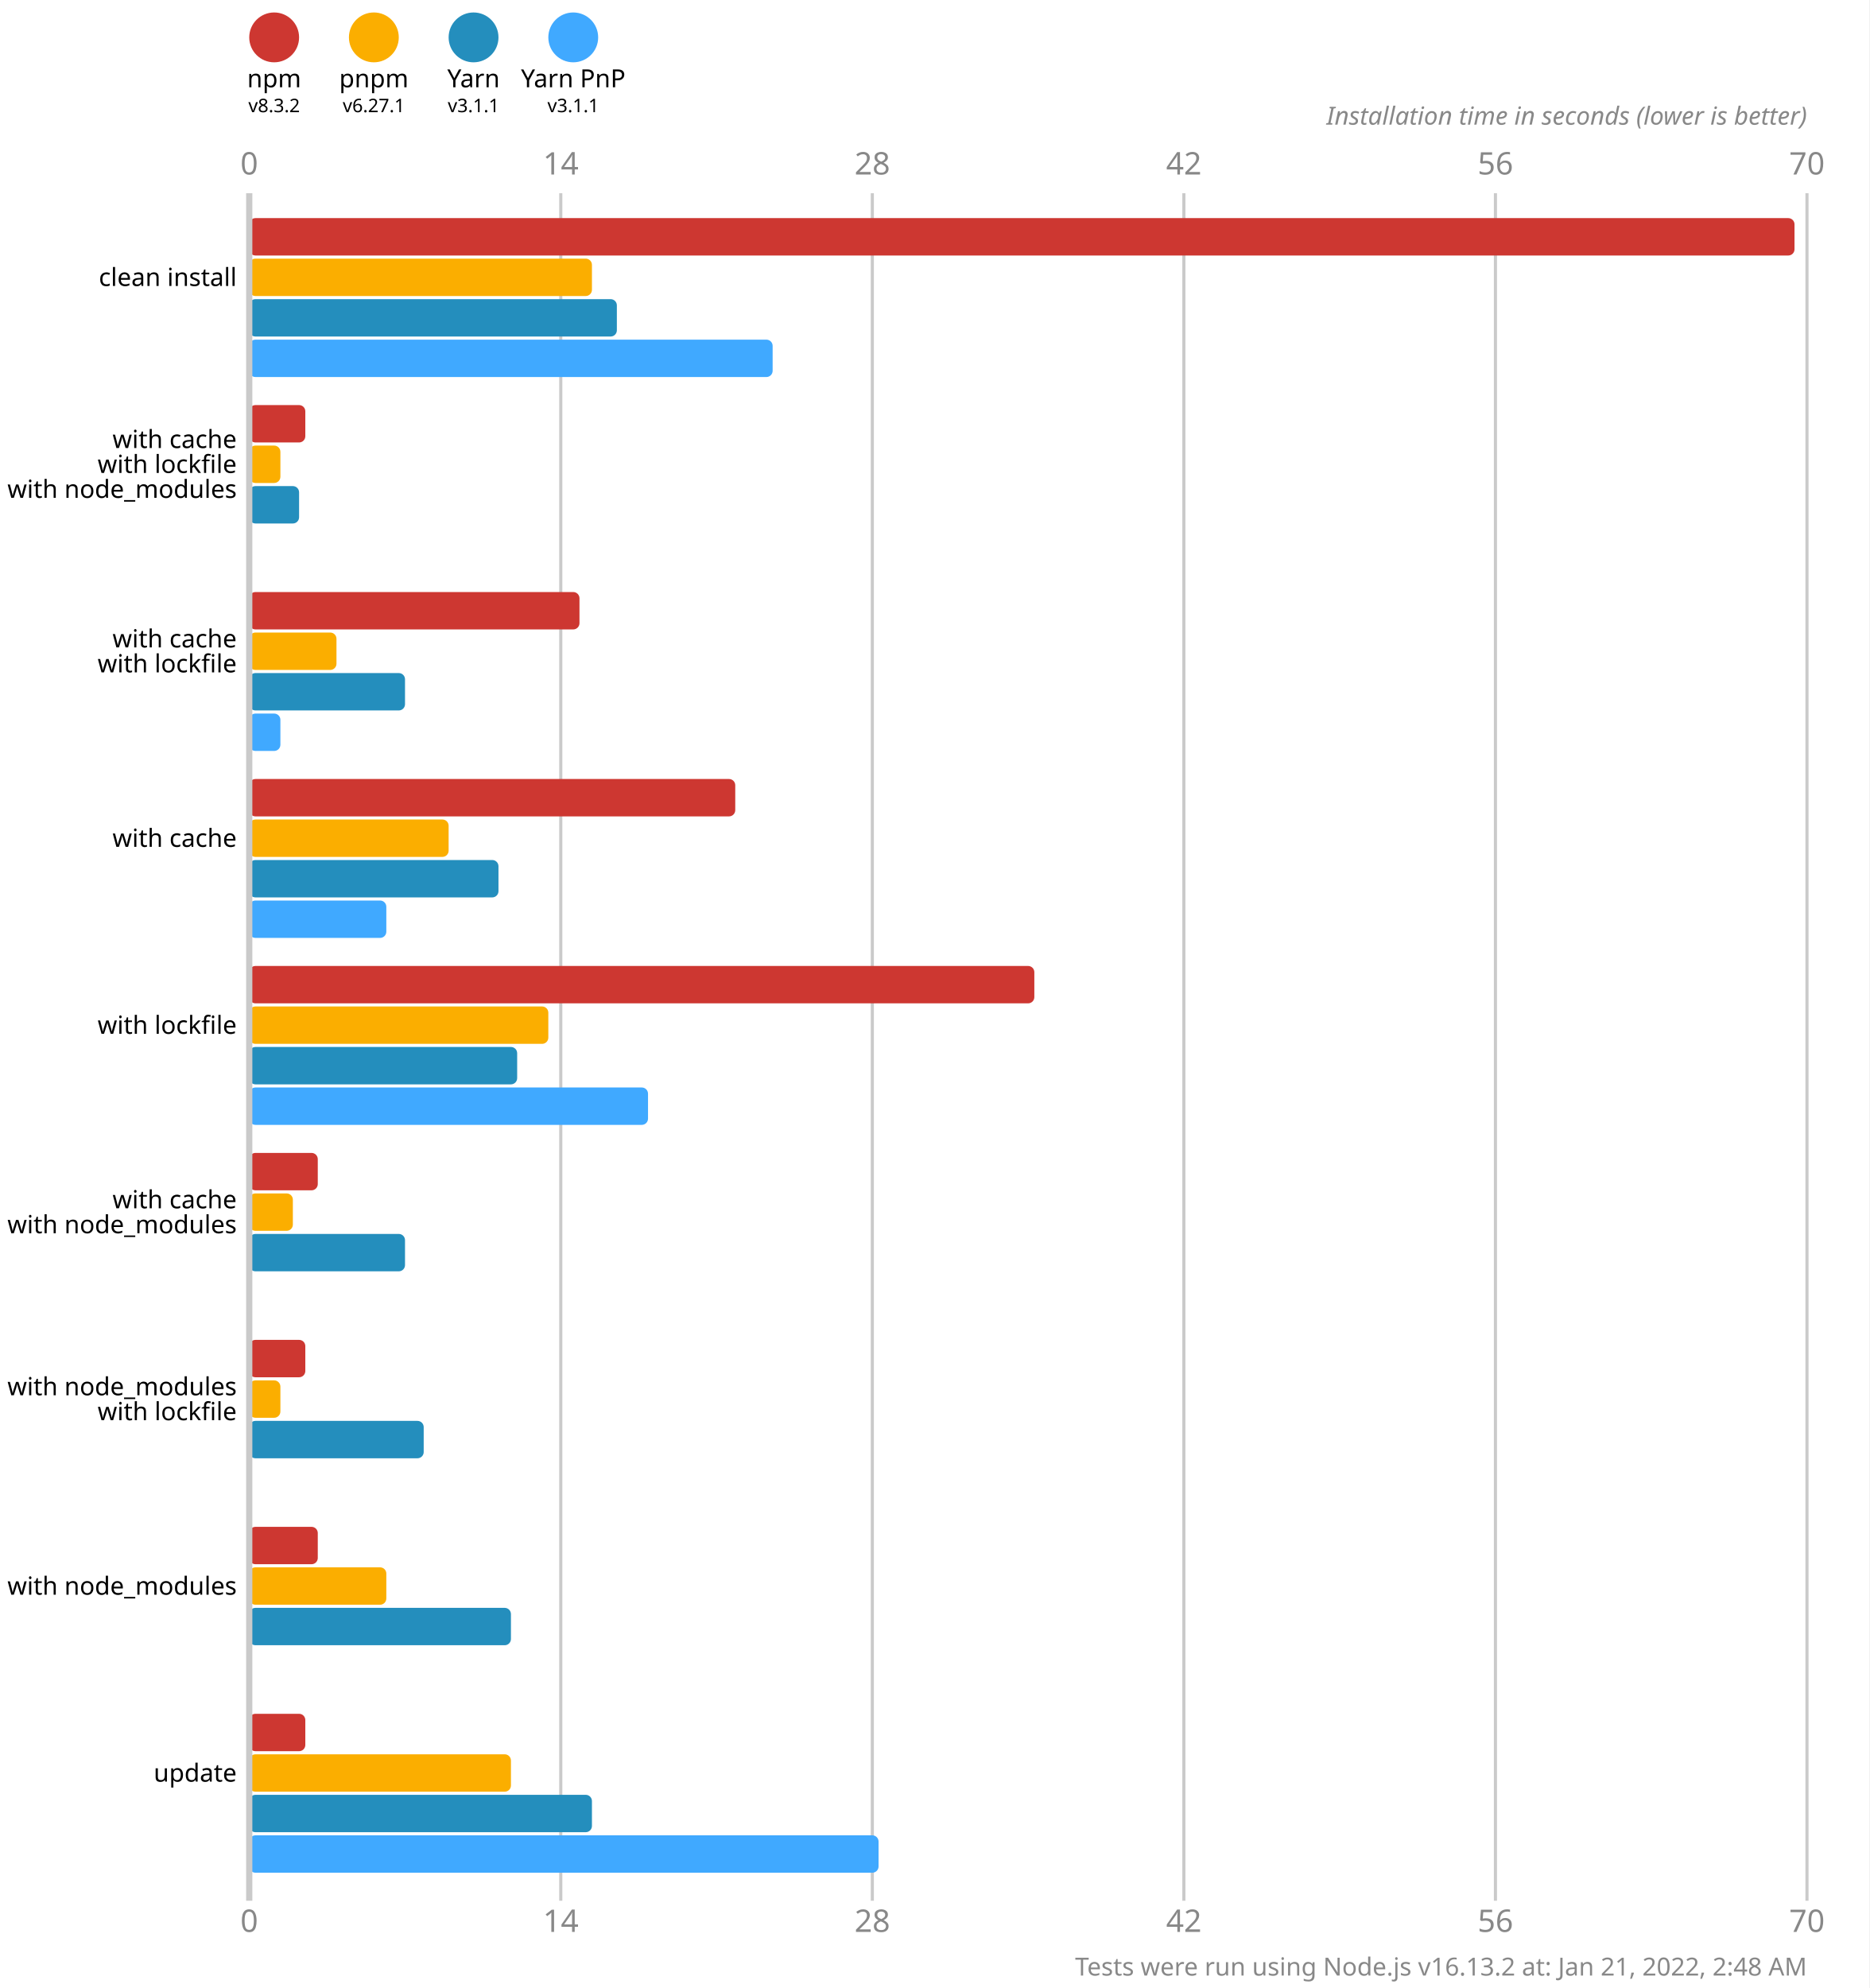
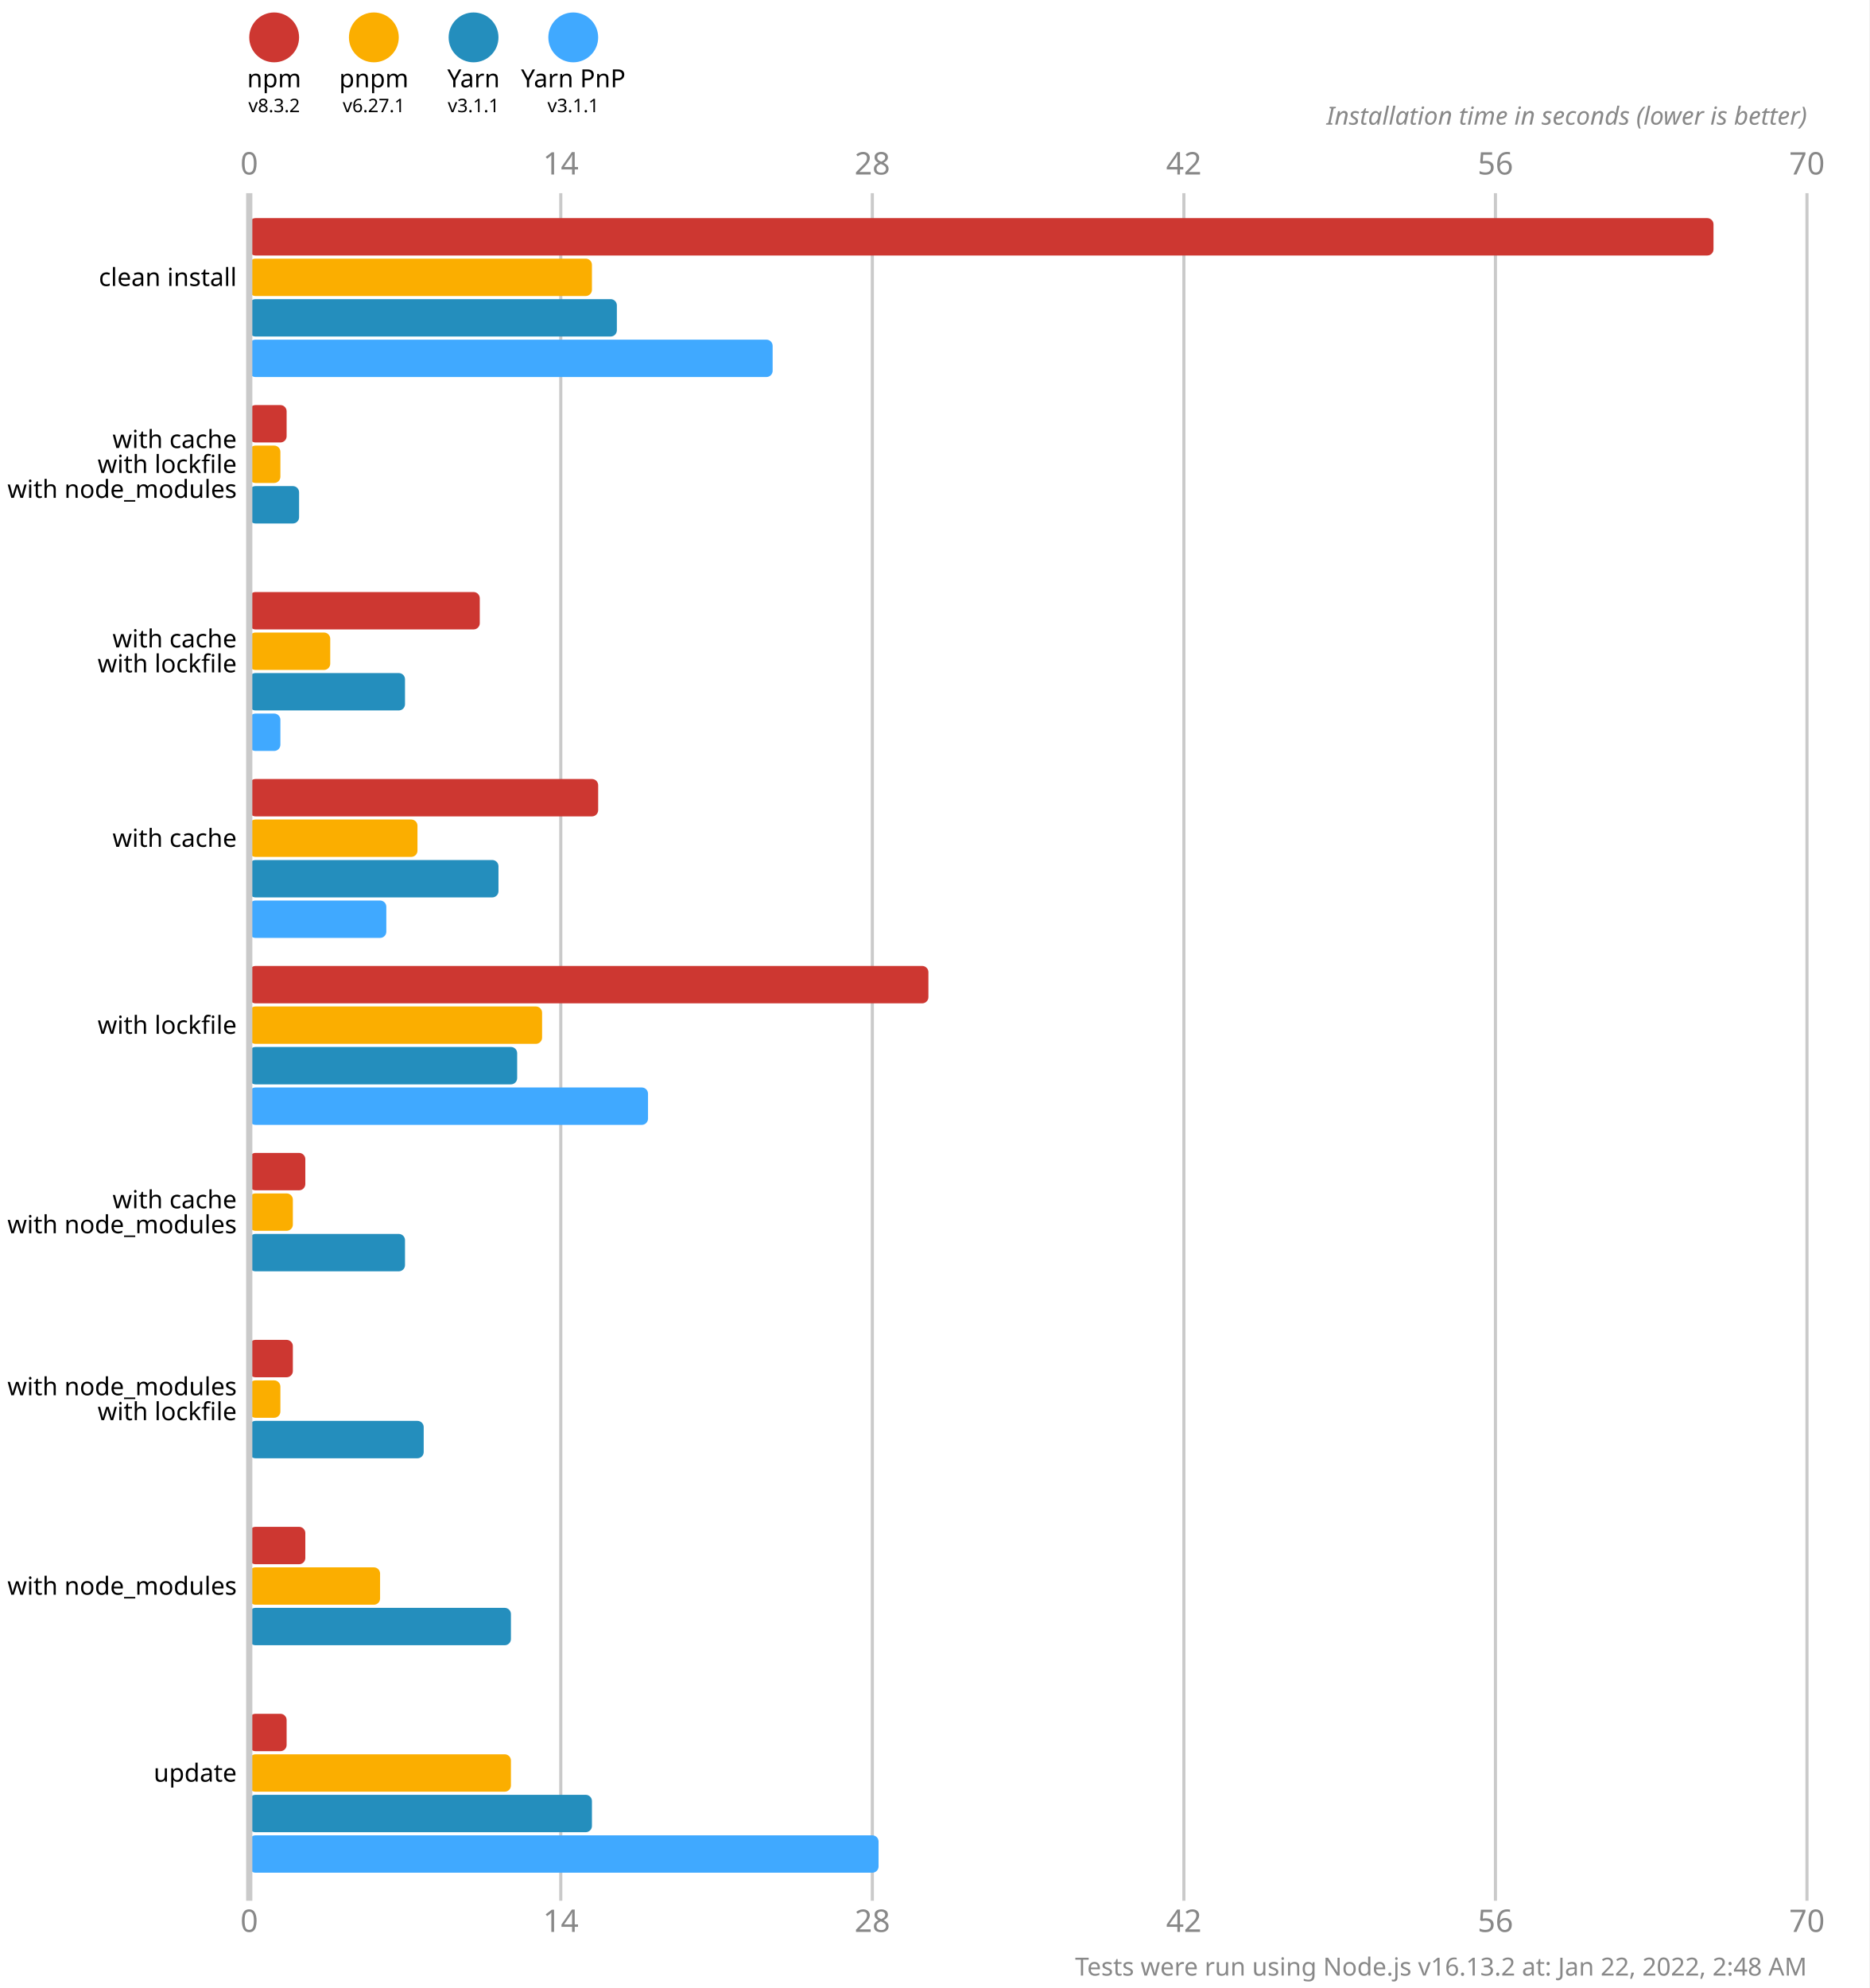
<svg xmlns="http://www.w3.org/2000/svg" version="1.1" viewBox="0 0 300 319">
  <style>
    .font { font-family: sans-serif; }
    .s3 { font-size: 3px; }
    .s4 { font-size: 4px; }
    .s5 { font-size: 5px; }
    .line { stroke: #cacaca; }
    .width { stroke-width: 0.5; }
    .text { fill: #888; }
  </style>
  <rect x="0" y="0" width="300" height="319" fill="#fff" />
  <circle cx="44" cy="6" r="4" fill="#cd3731" />
  <text x="44" y="14" class="font s4" text-anchor="middle">npm</text>
  <text x="44" y="18" class="font s3" text-anchor="middle">v8.3.2</text>
  <circle cx="60" cy="6" r="4" fill="#fbae00" />
  <text x="60" y="14" class="font s4" text-anchor="middle">pnpm</text>
  <text x="60" y="18" class="font s3" text-anchor="middle">v6.27.1</text>
  <circle cx="76" cy="6" r="4" fill="#248ebd" />
  <text x="76" y="14" class="font s4" text-anchor="middle">Yarn</text>
  <text x="76" y="18" class="font s3" text-anchor="middle">v3.1.1</text>
  <circle cx="92" cy="6" r="4" fill="#40a9ff" />
  <text x="92" y="14" class="font s4" text-anchor="middle">Yarn PnP</text>
  <text x="92" y="18" class="font s3" text-anchor="middle">v3.1.1</text>
  <text x="40" y="28" class="font s5 text" text-anchor="middle">0</text>
  <text x="40" y="310" class="font s5 text" text-anchor="middle">0</text>
  <line x1="90" y1="31" x2="90" y2="305" class="line width" />
  <text x="90" y="28" class="font s5 text" text-anchor="middle">14</text>
  <text x="90" y="310" class="font s5 text" text-anchor="middle">14</text>
  <line x1="140" y1="31" x2="140" y2="305" class="line width" />
  <text x="140" y="28" class="font s5 text" text-anchor="middle">28</text>
  <text x="140" y="310" class="font s5 text" text-anchor="middle">28</text>
  <line x1="190" y1="31" x2="190" y2="305" class="line width" />
  <text x="190" y="28" class="font s5 text" text-anchor="middle">42</text>
  <text x="190" y="310" class="font s5 text" text-anchor="middle">42</text>
  <line x1="240" y1="31" x2="240" y2="305" class="line width" />
  <text x="240" y="28" class="font s5 text" text-anchor="middle">56</text>
  <text x="240" y="310" class="font s5 text" text-anchor="middle">56</text>
  <line x1="290" y1="31" x2="290" y2="305" class="line width" />
  <text x="290" y="28" class="font s5 text" text-anchor="middle">70</text>
  <text x="290" y="310" class="font s5 text" text-anchor="middle">70</text>
  <text x="290" y="20" class="font s4 text" font-style="italic" text-anchor="end">Installation time in seconds (lower is better)</text>
-   <rect x="40" y="35" width="248" height="6" fill="#cd3731" rx="1" ry="1" />
+   <rect x="40" y="35" width="235" height="6" fill="#cd3731" rx="1" ry="1" />
  <rect x="40" y="41.5" width="55" height="6" fill="#fbae00" rx="1" ry="1" />
  <rect x="40" y="48" width="59" height="6" fill="#248ebd" rx="1" ry="1" />
  <rect x="40" y="54.5" width="84" height="6" fill="#40a9ff" rx="1" ry="1" />
-   <rect x="40" y="65" width="9" height="6" fill="#cd3731" rx="1" ry="1" />
+   <rect x="40" y="65" width="6" height="6" fill="#cd3731" rx="1" ry="1" />
  <rect x="40" y="71.5" width="5" height="6" fill="#fbae00" rx="1" ry="1" />
  <rect x="40" y="78" width="8" height="6" fill="#248ebd" rx="1" ry="1" />
  <rect x="40" y="84.5" width="0" height="6" fill="#40a9ff" rx="1" ry="1" />
-   <rect x="40" y="95" width="53" height="6" fill="#cd3731" rx="1" ry="1" />
-   <rect x="40" y="101.5" width="14" height="6" fill="#fbae00" rx="1" ry="1" />
+   <rect x="40" y="95" width="37" height="6" fill="#cd3731" rx="1" ry="1" />
+   <rect x="40" y="101.5" width="13" height="6" fill="#fbae00" rx="1" ry="1" />
  <rect x="40" y="108" width="25" height="6" fill="#248ebd" rx="1" ry="1" />
  <rect x="40" y="114.5" width="5" height="6" fill="#40a9ff" rx="1" ry="1" />
-   <rect x="40" y="125" width="78" height="6" fill="#cd3731" rx="1" ry="1" />
-   <rect x="40" y="131.5" width="32" height="6" fill="#fbae00" rx="1" ry="1" />
+   <rect x="40" y="125" width="56" height="6" fill="#cd3731" rx="1" ry="1" />
+   <rect x="40" y="131.5" width="27" height="6" fill="#fbae00" rx="1" ry="1" />
  <rect x="40" y="138" width="40" height="6" fill="#248ebd" rx="1" ry="1" />
  <rect x="40" y="144.5" width="22" height="6" fill="#40a9ff" rx="1" ry="1" />
-   <rect x="40" y="155" width="126" height="6" fill="#cd3731" rx="1" ry="1" />
-   <rect x="40" y="161.5" width="48" height="6" fill="#fbae00" rx="1" ry="1" />
+   <rect x="40" y="155" width="109" height="6" fill="#cd3731" rx="1" ry="1" />
+   <rect x="40" y="161.5" width="47" height="6" fill="#fbae00" rx="1" ry="1" />
  <rect x="40" y="168" width="43" height="6" fill="#248ebd" rx="1" ry="1" />
  <rect x="40" y="174.5" width="64" height="6" fill="#40a9ff" rx="1" ry="1" />
-   <rect x="40" y="185" width="11" height="6" fill="#cd3731" rx="1" ry="1" />
+   <rect x="40" y="185" width="9" height="6" fill="#cd3731" rx="1" ry="1" />
  <rect x="40" y="191.5" width="7" height="6" fill="#fbae00" rx="1" ry="1" />
  <rect x="40" y="198" width="25" height="6" fill="#248ebd" rx="1" ry="1" />
  <rect x="40" y="204.5" width="0" height="6" fill="#40a9ff" rx="1" ry="1" />
-   <rect x="40" y="215" width="9" height="6" fill="#cd3731" rx="1" ry="1" />
+   <rect x="40" y="215" width="7" height="6" fill="#cd3731" rx="1" ry="1" />
  <rect x="40" y="221.5" width="5" height="6" fill="#fbae00" rx="1" ry="1" />
  <rect x="40" y="228" width="28" height="6" fill="#248ebd" rx="1" ry="1" />
  <rect x="40" y="234.5" width="0" height="6" fill="#40a9ff" rx="1" ry="1" />
-   <rect x="40" y="245" width="11" height="6" fill="#cd3731" rx="1" ry="1" />
-   <rect x="40" y="251.5" width="22" height="6" fill="#fbae00" rx="1" ry="1" />
+   <rect x="40" y="245" width="9" height="6" fill="#cd3731" rx="1" ry="1" />
+   <rect x="40" y="251.5" width="21" height="6" fill="#fbae00" rx="1" ry="1" />
  <rect x="40" y="258" width="42" height="6" fill="#248ebd" rx="1" ry="1" />
  <rect x="40" y="264.5" width="0" height="6" fill="#40a9ff" rx="1" ry="1" />
-   <rect x="40" y="275" width="9" height="6" fill="#cd3731" rx="1" ry="1" />
+   <rect x="40" y="275" width="6" height="6" fill="#cd3731" rx="1" ry="1" />
  <rect x="40" y="281.5" width="42" height="6" fill="#fbae00" rx="1" ry="1" />
  <rect x="40" y="288" width="55" height="6" fill="#248ebd" rx="1" ry="1" />
  <rect x="40" y="294.5" width="101" height="6" fill="#40a9ff" rx="1" ry="1" />
  <line x1="40" y1="31" x2="40" y2="305" class="line" />
  <text x="38" y="44.5" class="font s4" dominant-baseline="middle" text-anchor="end">clean install</text>
  <text x="38" y="70.5" class="font s4" dominant-baseline="middle" text-anchor="end">with cache</text>
  <text x="38" y="74.5" class="font s4" dominant-baseline="middle" text-anchor="end">with lockfile</text>
  <text x="38" y="78.5" class="font s4" dominant-baseline="middle" text-anchor="end">with node_modules</text>
  <text x="38" y="102.5" class="font s4" dominant-baseline="middle" text-anchor="end">with cache</text>
  <text x="38" y="106.5" class="font s4" dominant-baseline="middle" text-anchor="end">with lockfile</text>
  <text x="38" y="134.5" class="font s4" dominant-baseline="middle" text-anchor="end">with cache</text>
  <text x="38" y="164.5" class="font s4" dominant-baseline="middle" text-anchor="end">with lockfile</text>
  <text x="38" y="192.5" class="font s4" dominant-baseline="middle" text-anchor="end">with cache</text>
  <text x="38" y="196.5" class="font s4" dominant-baseline="middle" text-anchor="end">with node_modules</text>
  <text x="38" y="222.5" class="font s4" dominant-baseline="middle" text-anchor="end">with node_modules</text>
  <text x="38" y="226.5" class="font s4" dominant-baseline="middle" text-anchor="end">with lockfile</text>
  <text x="38" y="254.5" class="font s4" dominant-baseline="middle" text-anchor="end">with node_modules</text>
  <text x="38" y="284.5" class="font s4" dominant-baseline="middle" text-anchor="end">update</text>
-   <text x="290" y="317" class="font s4 text" text-anchor="end">Tests were run using Node.js v16.13.2 at: Jan 21, 2022, 2:48 AM</text>
+   <text x="290" y="317" class="font s4 text" text-anchor="end">Tests were run using Node.js v16.13.2 at: Jan 22, 2022, 2:48 AM</text>
</svg>
